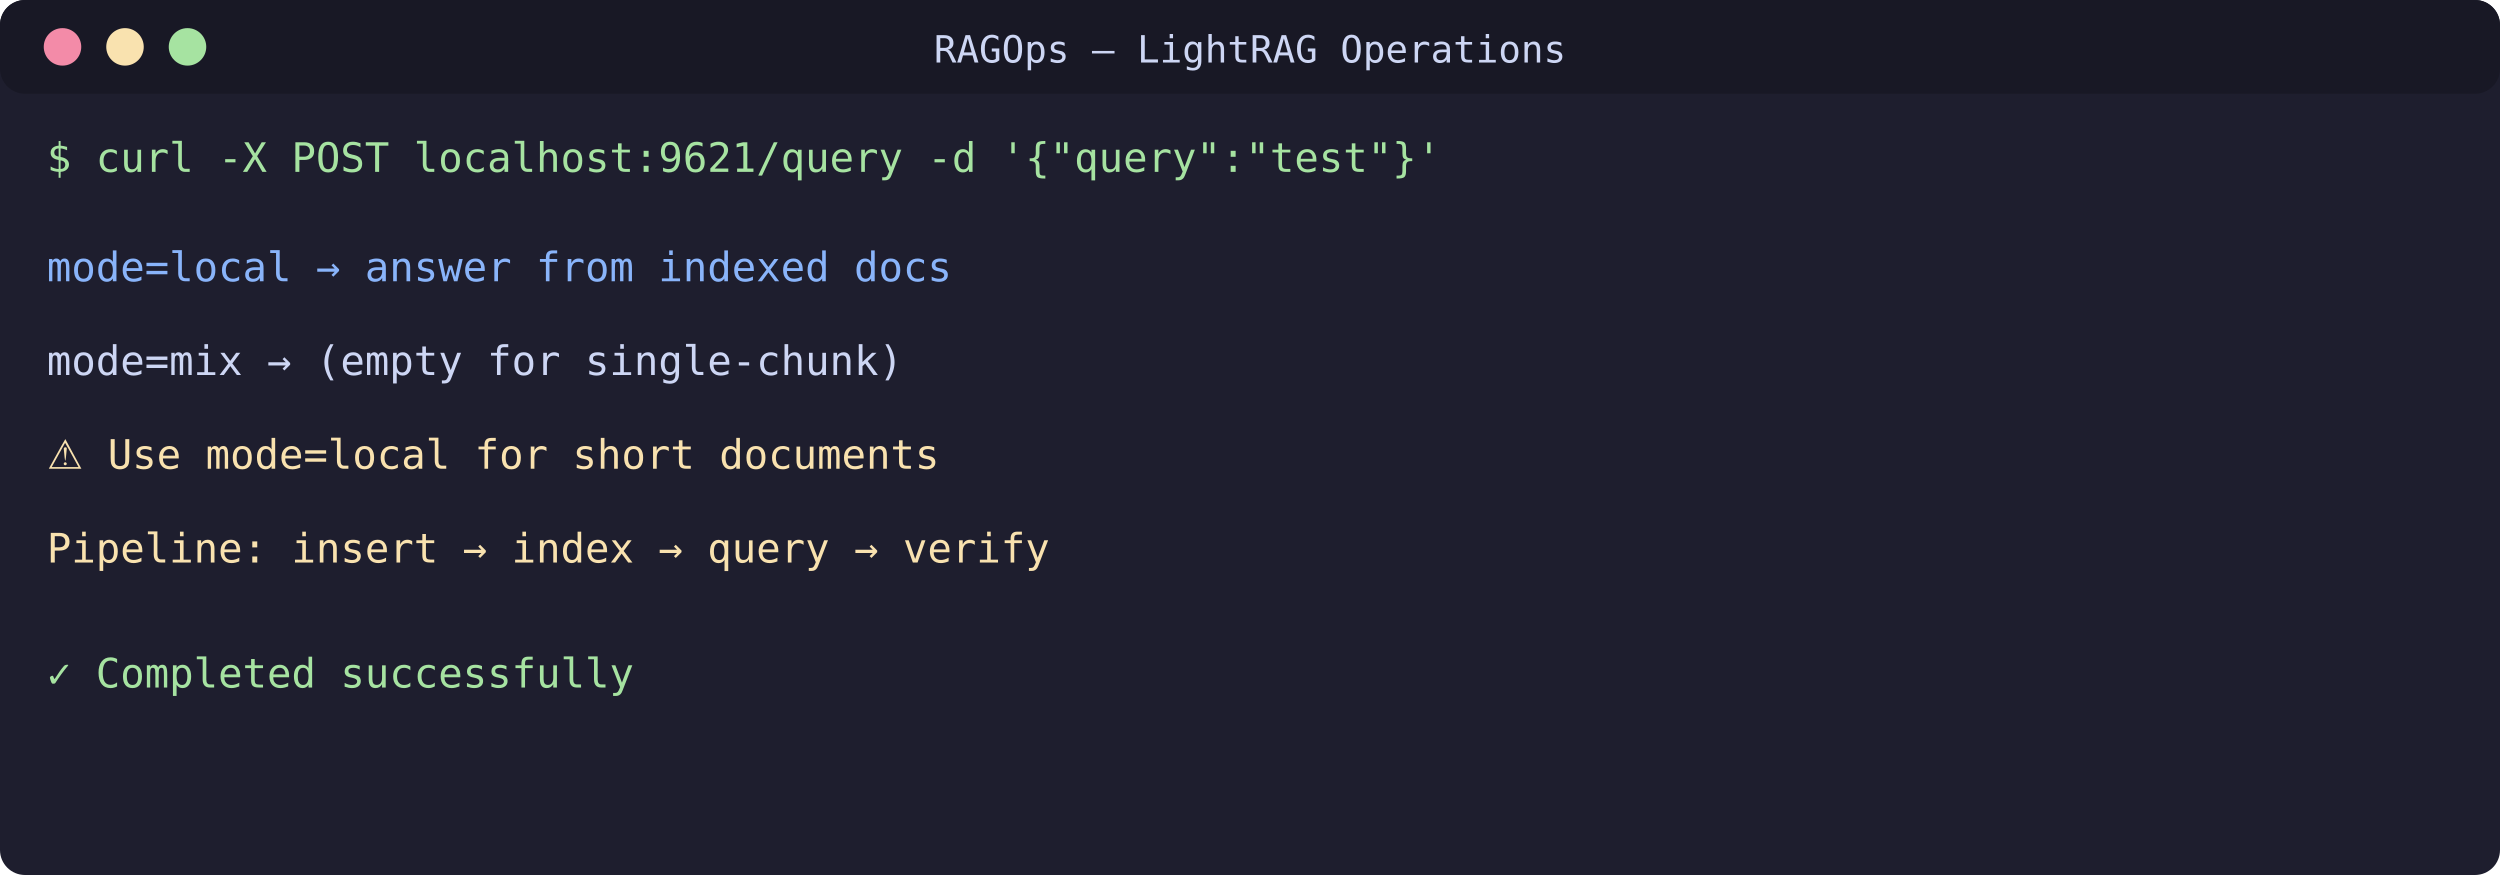
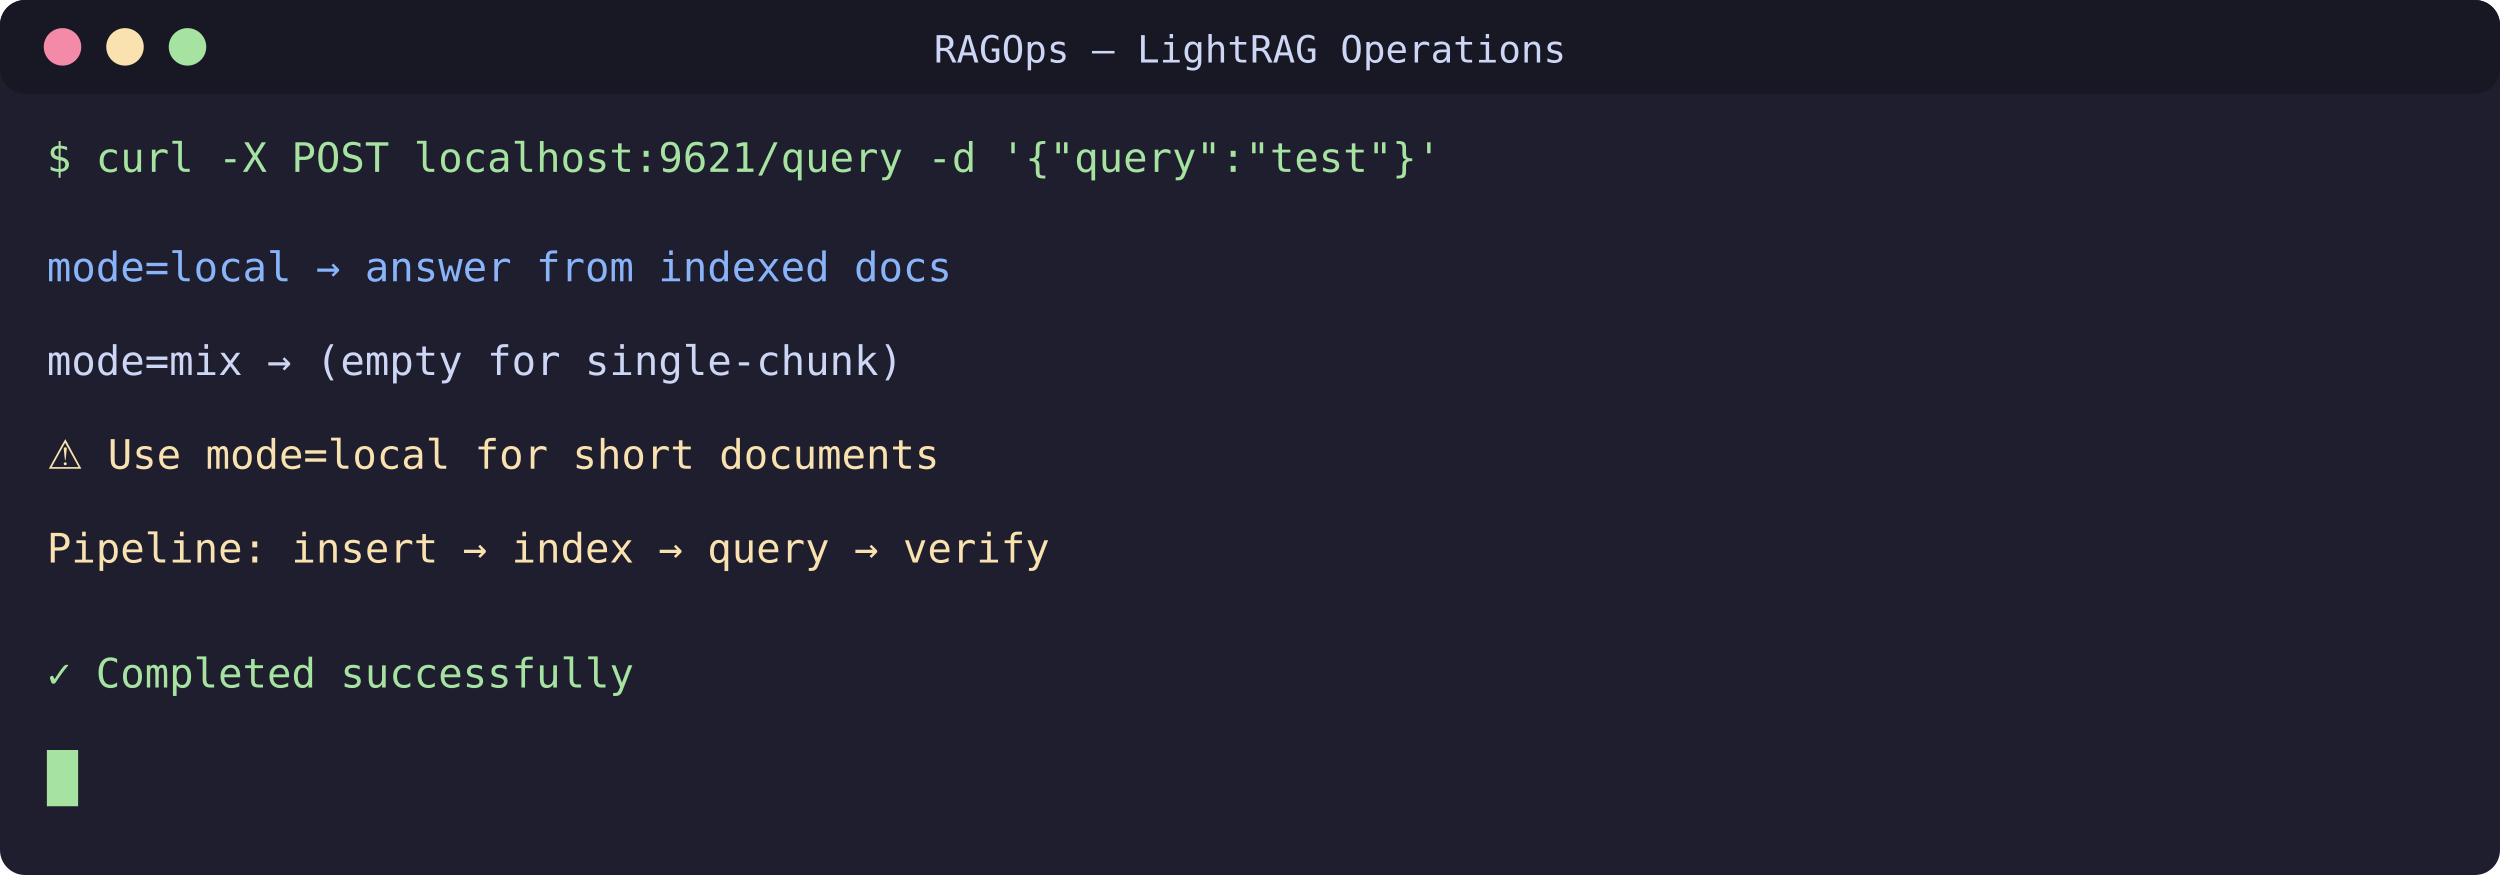
<svg xmlns="http://www.w3.org/2000/svg" width="800" height="280">
  <rect width="800" height="280" fill="#1e1e2e" rx="8" />
  <rect width="800" height="30" fill="#181825" rx="8">
    <animate attributeName="opacity" values="1;0.9;1" dur="4s" repeatCount="indefinite" />
  </rect>
  <circle cx="20" cy="15" r="6" fill="#f38ba8" />
  <circle cx="40" cy="15" r="6" fill="#f9e2af" />
  <circle cx="60" cy="15" r="6" fill="#a6e3a1" />
-   <text x="400" y="20" text-anchor="middle" fill="#cdd6f4" font-family="monospace" font-size="12">RAGOps — LightRAG Operations</text>
-   <text x="15" y="55" fill="#a6e3a1" font-family="monospace" font-size="13">$ curl -X POST localhost:9621/query -d '{"query":"test"}'</text>
-   <text x="15" y="90" fill="#89b4fa" font-family="monospace" font-size="13">mode=local → answer from indexed docs</text>
-   <text x="15" y="120" fill="#cdd6f4" font-family="monospace" font-size="13">mode=mix → (empty for single-chunk)</text>
-   <text x="15" y="150" fill="#f9e2af" font-family="monospace" font-size="13">⚠️ Use mode=local for short documents</text>
-   <text x="15" y="180" fill="#f9e2af" font-family="monospace" font-size="13">Pipeline: insert → index → query → verify</text>
-   <text x="15" y="220" fill="#a6e3a1" font-family="monospace" font-size="13">✓ Completed successfully</text>
-   <rect x="15" y="430" width="10" height="18" fill="#a6e3a1">
+   <text x="400" y="20" text-anchor="middle" fill="#cdd6f4" font-family="monospace" font-size="12">RAGOps — LightRAG Operations<animate attributeName="opacity" values="0;1" begin="0.2s" dur="0.4s" fill="freeze" />
+   </text>
+   <text x="15" y="55" fill="#a6e3a1" font-family="monospace" font-size="13">$ curl -X POST localhost:9621/query -d '{"query":"test"}'<animate attributeName="opacity" values="0;1" begin="0.6s" dur="0.4s" fill="freeze" />
+   </text>
+   <text x="15" y="90" fill="#89b4fa" font-family="monospace" font-size="13">mode=local → answer from indexed docs<animate attributeName="opacity" values="0;1" begin="1.2s" dur="0.4s" fill="freeze" />
+   </text>
+   <text x="15" y="120" fill="#cdd6f4" font-family="monospace" font-size="13">mode=mix → (empty for single-chunk)<animate attributeName="opacity" values="0;1" begin="1.8s" dur="0.4s" fill="freeze" />
+   </text>
+   <text x="15" y="150" fill="#f9e2af" font-family="monospace" font-size="13">⚠️ Use mode=local for short documents<animate attributeName="opacity" values="1;0.6;1" begin="2.4s" dur="1.6s" repeatCount="indefinite" />
+   </text>
+   <text x="15" y="180" fill="#f9e2af" font-family="monospace" font-size="13">Pipeline: insert → index → query → verify<animate attributeName="opacity" values="0;1" begin="2.8s" dur="0.4s" fill="freeze" />
+   </text>
+   <text x="15" y="220" fill="#a6e3a1" font-family="monospace" font-size="13">✓ Completed successfully<animate attributeName="opacity" values="0;1" begin="3.4s" dur="0.4s" fill="freeze" />
+   </text>
+   <rect x="15" y="240" width="10" height="18" fill="#a6e3a1">
    <animate attributeName="opacity" values="1;0;1" dur="1s" repeatCount="indefinite" />
  </rect>
</svg>
